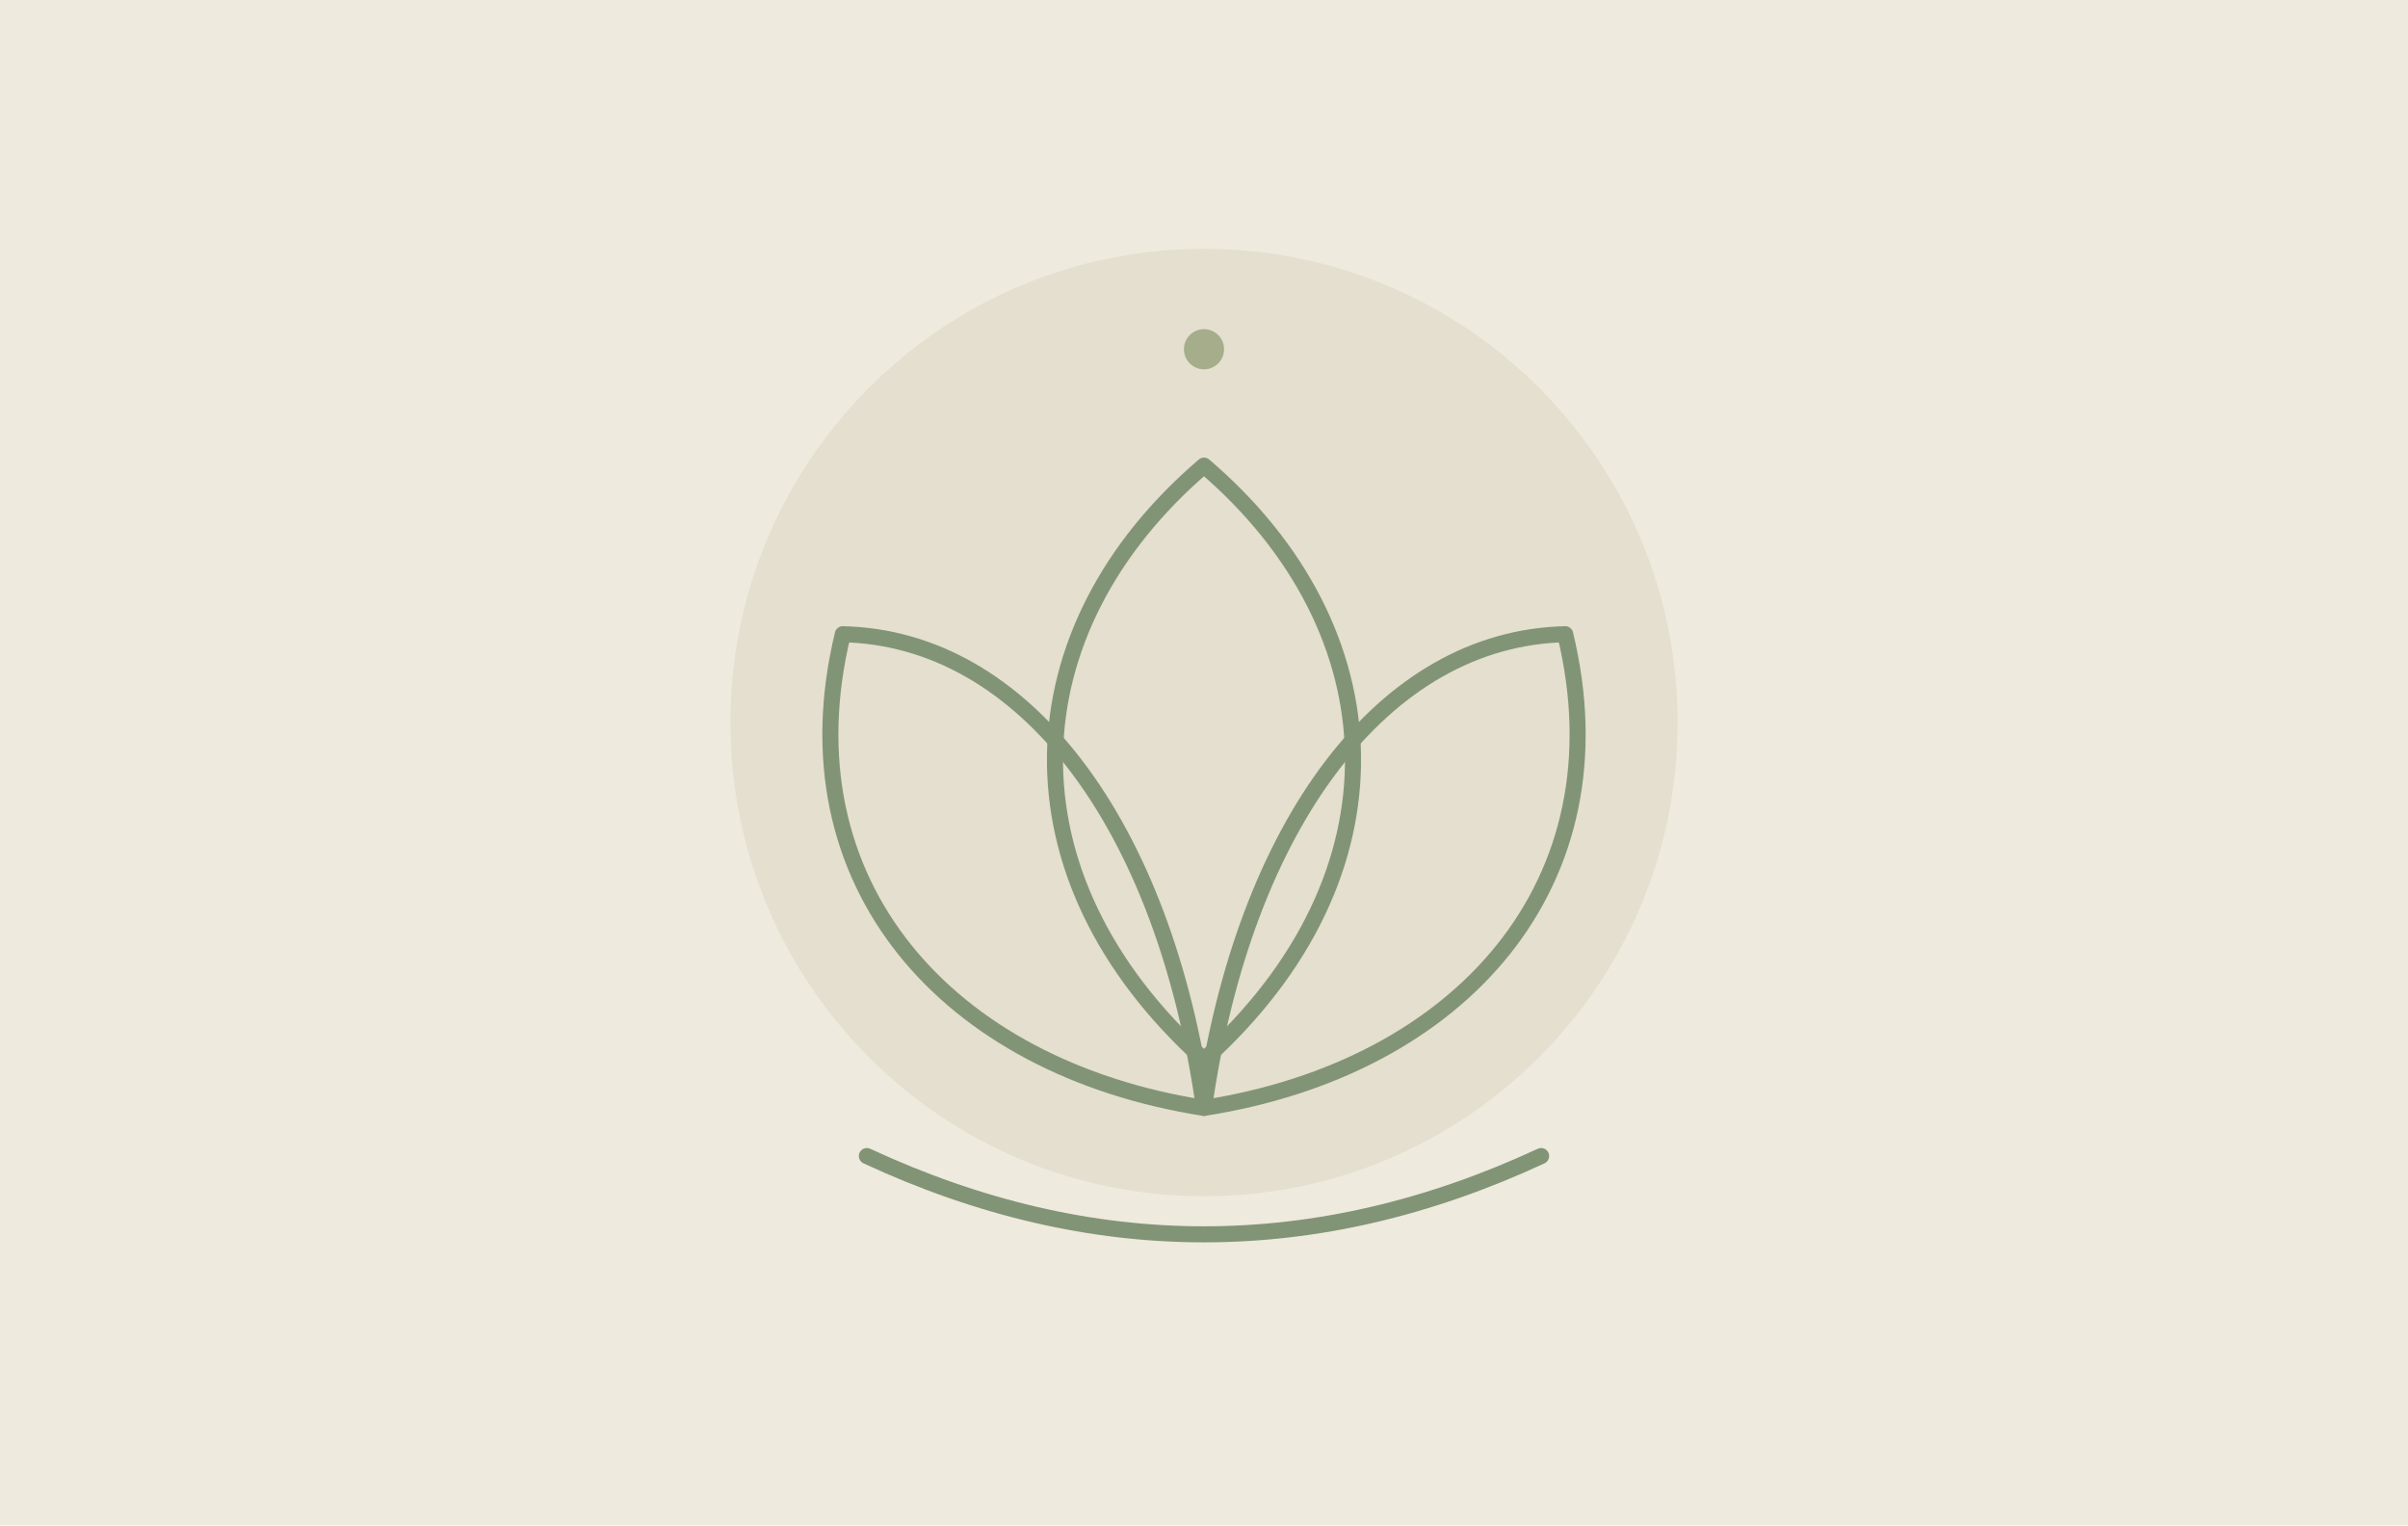
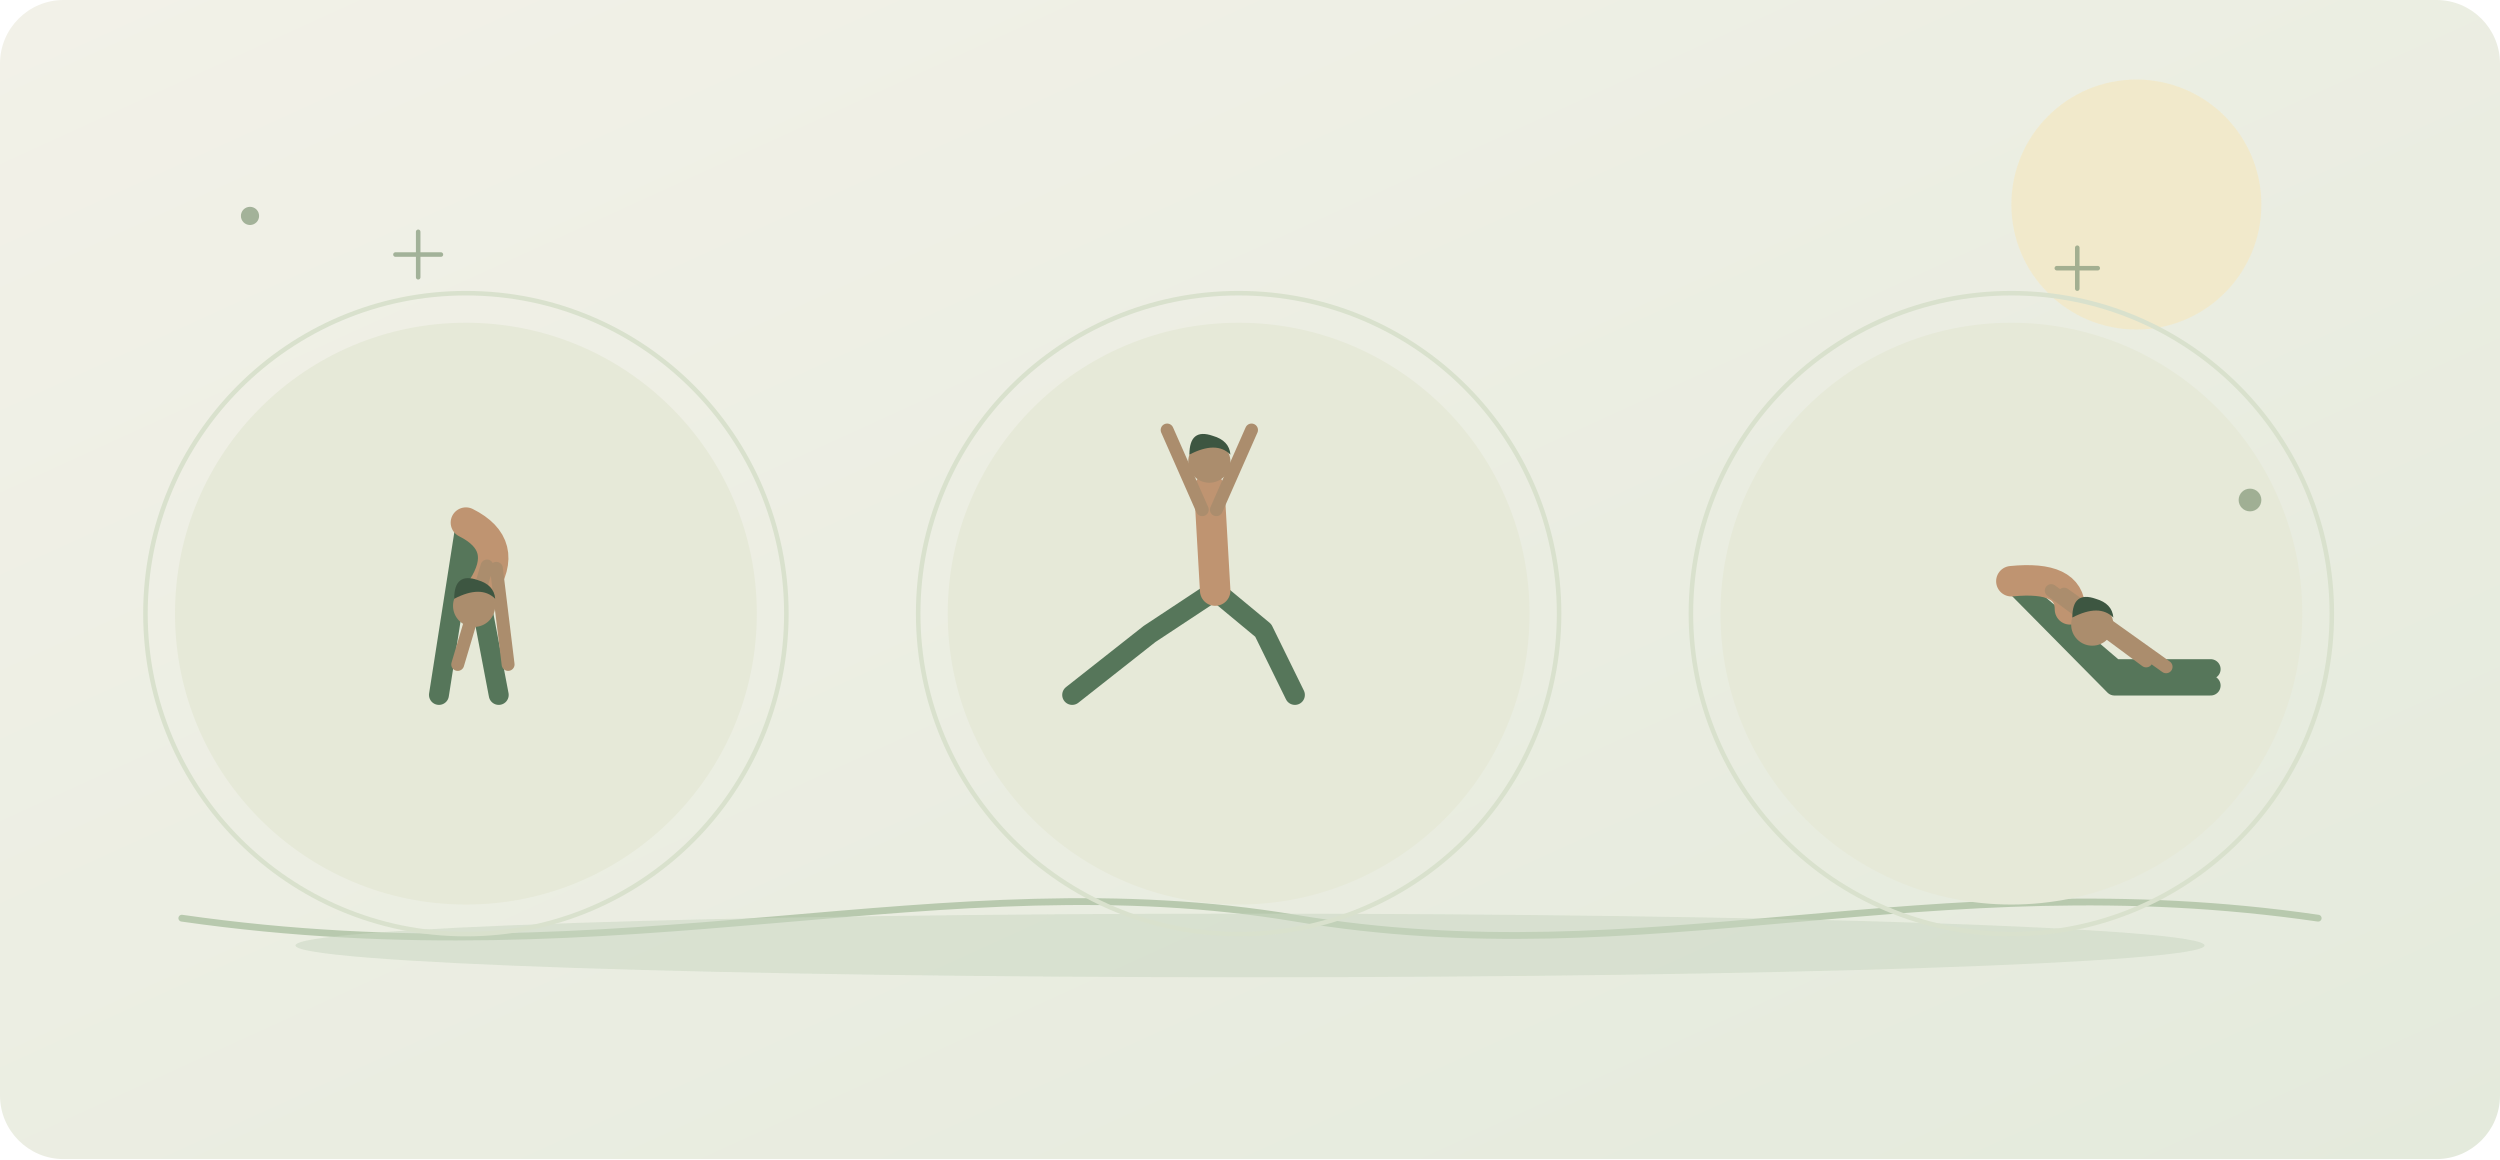
- <svg xmlns="http://www.w3.org/2000/svg" width="600" height="380" viewBox="0 0 600 380">
-   <rect width="600" height="380" fill="#eeeadd" />
-   <circle cx="300" cy="180" r="118" fill="#e4dfce" />
-   <g fill="none" stroke="#829476" stroke-linecap="round" stroke-linejoin="round" stroke-width="4">
-     <path d="M300 276c-64-10-105-56-90-118 45 1 80 47 90 118Z" />
-     <path d="M300 276c64-10 105-56 90-118-45 1-80 47-90 118Z" />
-     <path d="M300 264c-51-46-48-107 0-148 48 41 51 102 0 148Z" />
-     <path d="M216 288q84 39 168 0" />
+ <svg xmlns="http://www.w3.org/2000/svg" width="1100" height="510" viewBox="0 0 1100 510" role="img">
+   <defs>
+     <linearGradient id="cover-bg" x2="1" y2="1">
+       <stop stop-color="#f2f1e8" />
+       <stop offset="1" stop-color="#e4eadc" />
+     </linearGradient>
+   </defs>
+   <rect width="1100" height="510" rx="28" fill="url(#cover-bg)" />
+   <circle cx="940" cy="90" r="55" fill="#f2e9c9" opacity=".9" />
+   <path d="M80 404c195 28 335-26 490 0s278-25 450 0" fill="none" stroke="#b8c9ae" stroke-width="3" stroke-linecap="round" />
+   <ellipse cx="550" cy="416" rx="420" ry="14" fill="#cad7c2" opacity=".55" />
+   <circle cx="205" cy="270" r="128" fill="#e6e9d8" />
+   <circle cx="205" cy="270" r="141" fill="none" stroke="#d9e1cd" stroke-width="2" />
+   <svg x="50" y="150" width="310" height="196" viewBox="0 0 600 380">
+     <g fill="none" stroke-linecap="round" stroke-linejoin="round">
+       <path d="M300 155L277 302M300 155L328 302" stroke="#56765a" stroke-width="17" />
+       <path d="M300 155Q338 174 314 211" stroke="#bf9471" stroke-width="26" />
+       <path d="M318 192L293 276M326 194L336 276" stroke="#ab8d6d" stroke-width="11" />
+     </g>
+     <circle cx="307" cy="226" r="18" fill="#ab8d6d" />
+     <path d="M290 220q0-23 20-16 14 4 15 16-12-12-35 0" fill="#3d5641" />
+   </svg>
+   <circle cx="545" cy="270" r="128" fill="#e6e9d8" />
+   <circle cx="545" cy="270" r="141" fill="none" stroke="#d9e1cd" stroke-width="2" />
+   <svg x="390" y="150" width="310" height="196" viewBox="0 0 600 380">
+     <g fill="none" stroke-linecap="round" stroke-linejoin="round">
+       <path d="M280 213L321 247L348 302M280 213L224 250L158 302" stroke="#56765a" stroke-width="17" />
+       <path d="M275 126L280 213" stroke="#bf9471" stroke-width="26" />
+       <path d="M269 144L239 76M281 144L311 76" stroke="#ab8d6d" stroke-width="11" />
+     </g>
+     <circle cx="275" cy="103" r="18" fill="#ab8d6d" />
+     <path d="M258 97q0-23 20-16 14 4 15 16-12-12-35 0" fill="#3d5641" />
+   </svg>
+   <circle cx="885" cy="270" r="128" fill="#e6e9d8" />
+   <circle cx="885" cy="270" r="141" fill="none" stroke="#d9e1cd" stroke-width="2" />
+   <svg x="730" y="150" width="310" height="196" viewBox="0 0 600 380">
+     <g fill="none" stroke-linecap="round" stroke-linejoin="round">
+       <path d="M300 205L388 280L470 280M300 205L388 294L470 294" stroke="#56765a" stroke-width="17" />
+       <path d="M300 205Q350 200 350 229" stroke="#bf9471" stroke-width="26" />
+       <path d="M334 213L415 273M345 216L432 278" stroke="#ab8d6d" stroke-width="11" />
+     </g>
+     <circle cx="369" cy="242" r="18" fill="#ab8d6d" />
+     <path d="M352 236q0-23 20-16 14 4 15 16-12-12-35 0" fill="#3d5641" />
+   </svg>
+   <g fill="#829777" opacity=".7">
+     <circle cx="110" cy="95" r="4" />
+     <circle cx="990" cy="220" r="5" />
+     <path d="M174 112h20m-10-10v20M905 118h18m-9-9v18" stroke="#829777" stroke-width="2" stroke-linecap="round" />
  </g>
-   <circle cx="300" cy="87" r="5" fill="#a5ad8b" />
</svg>
